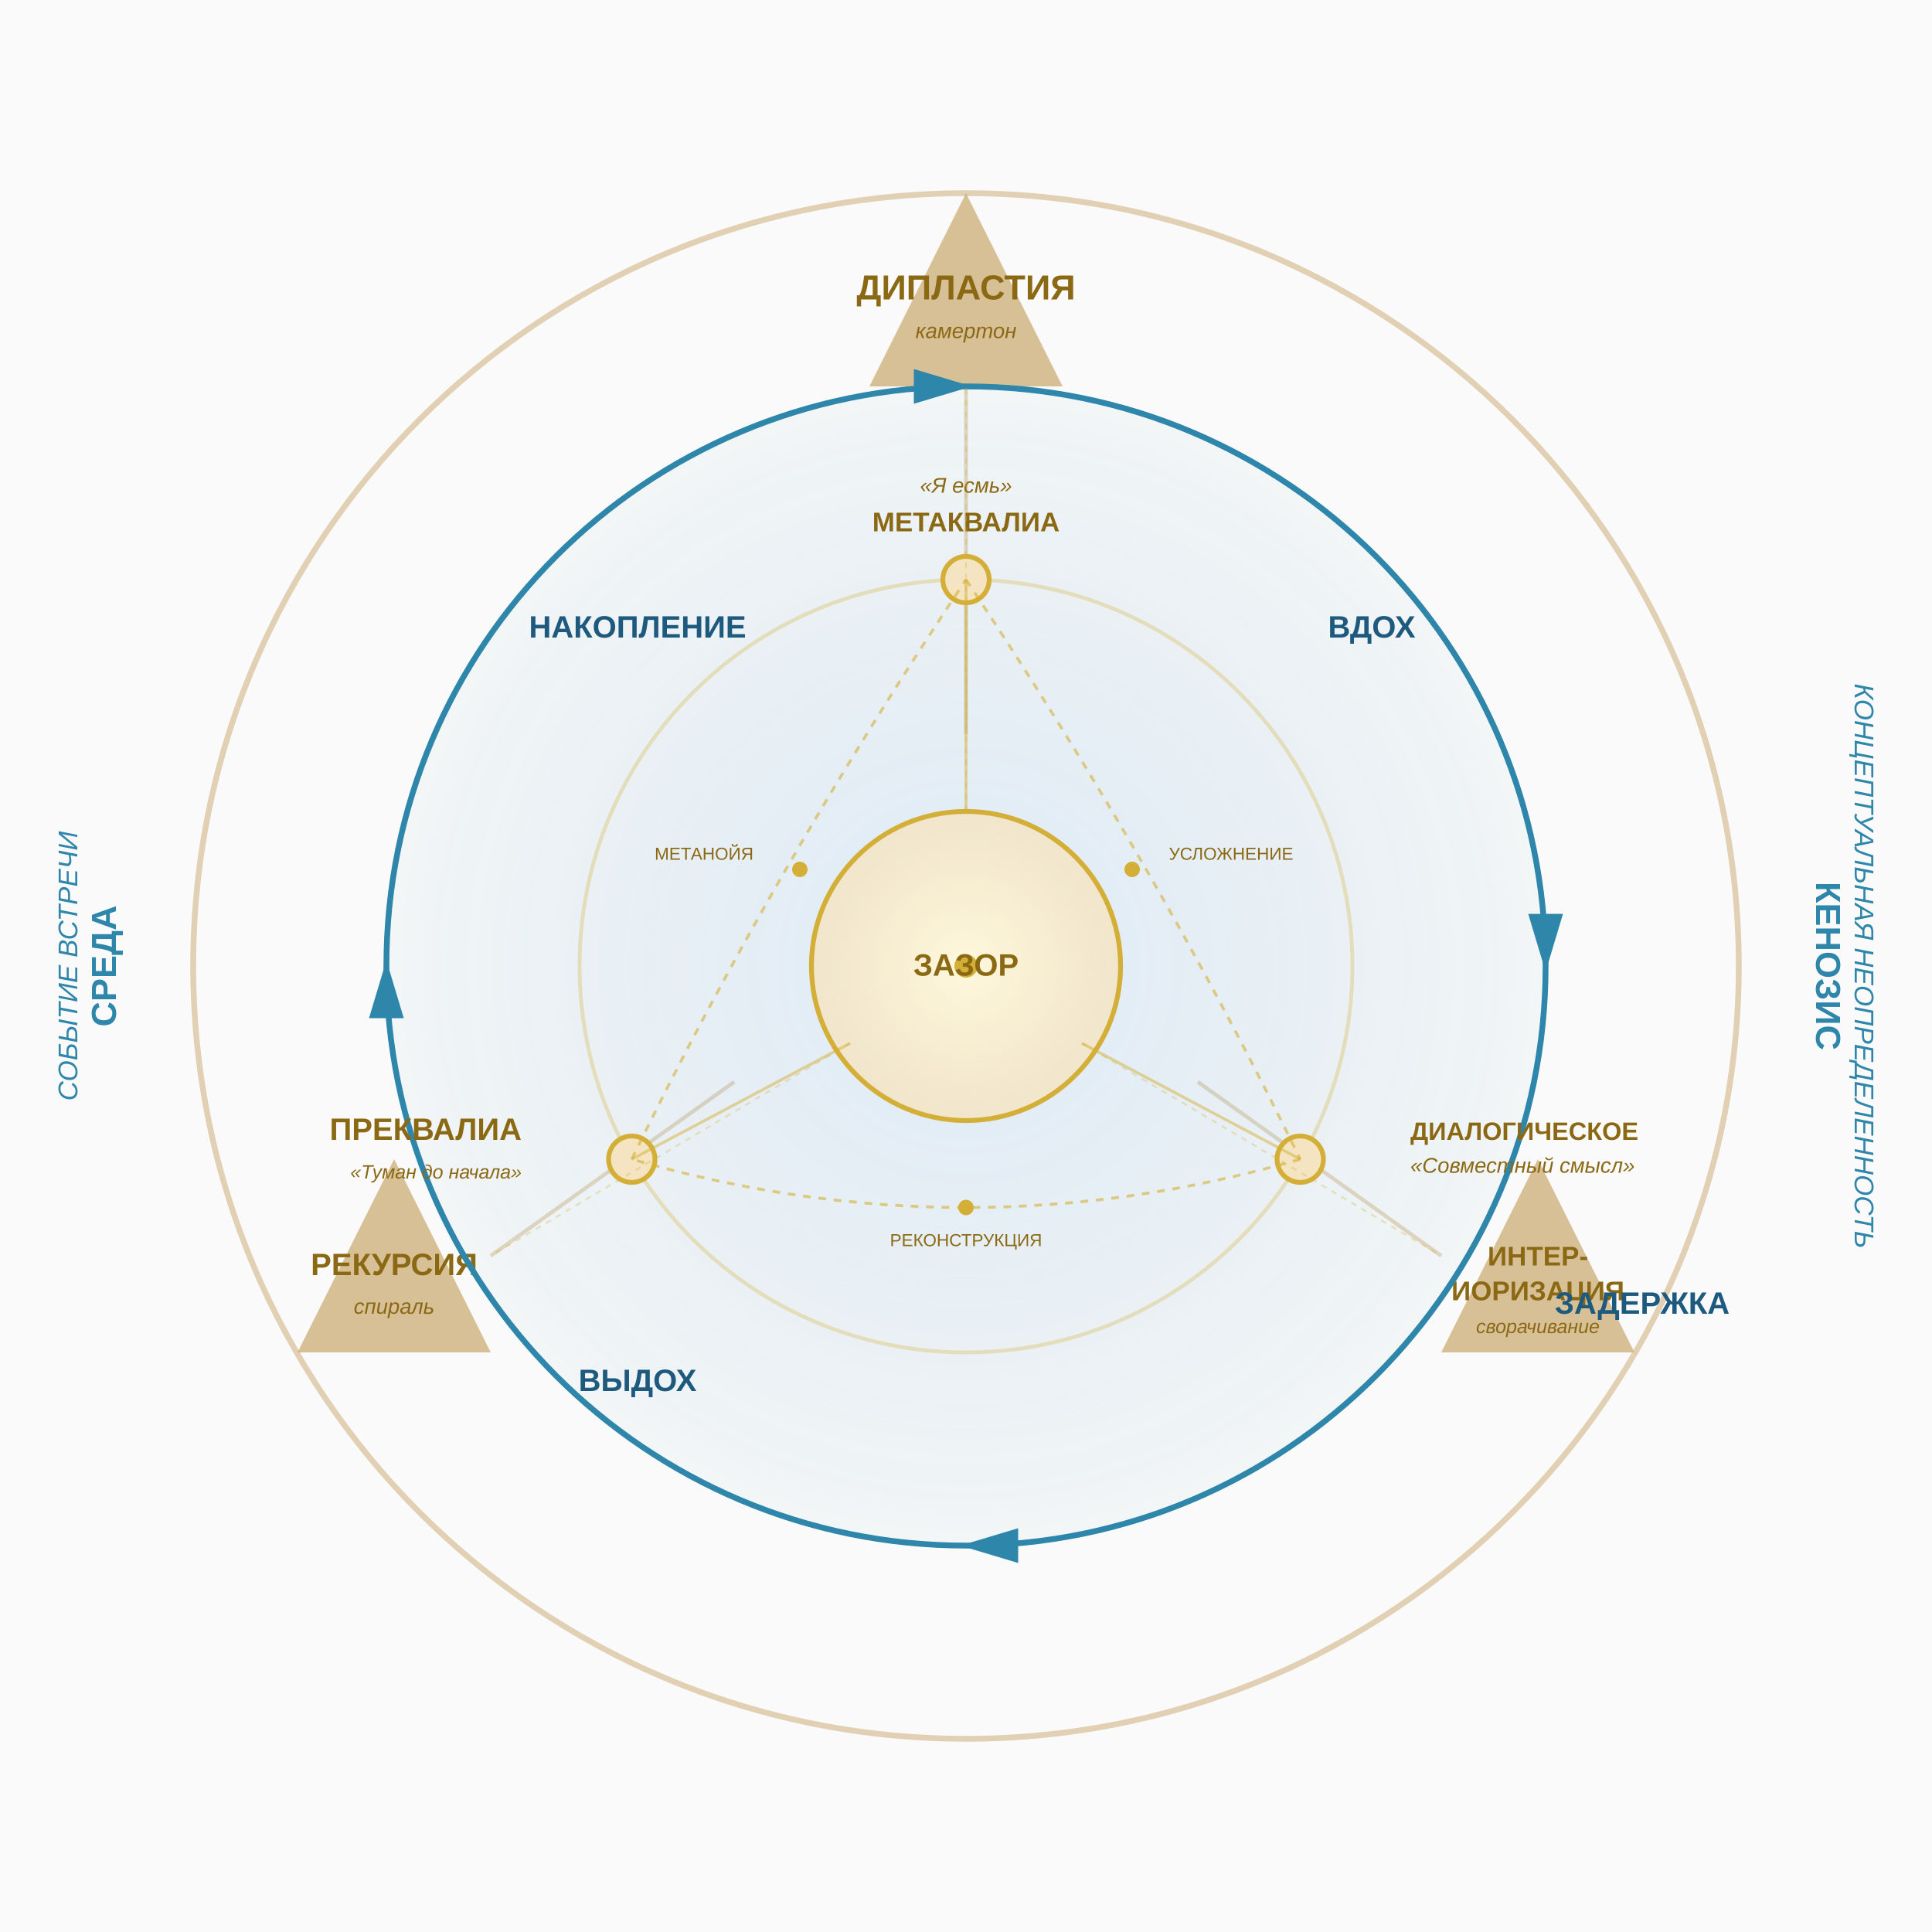
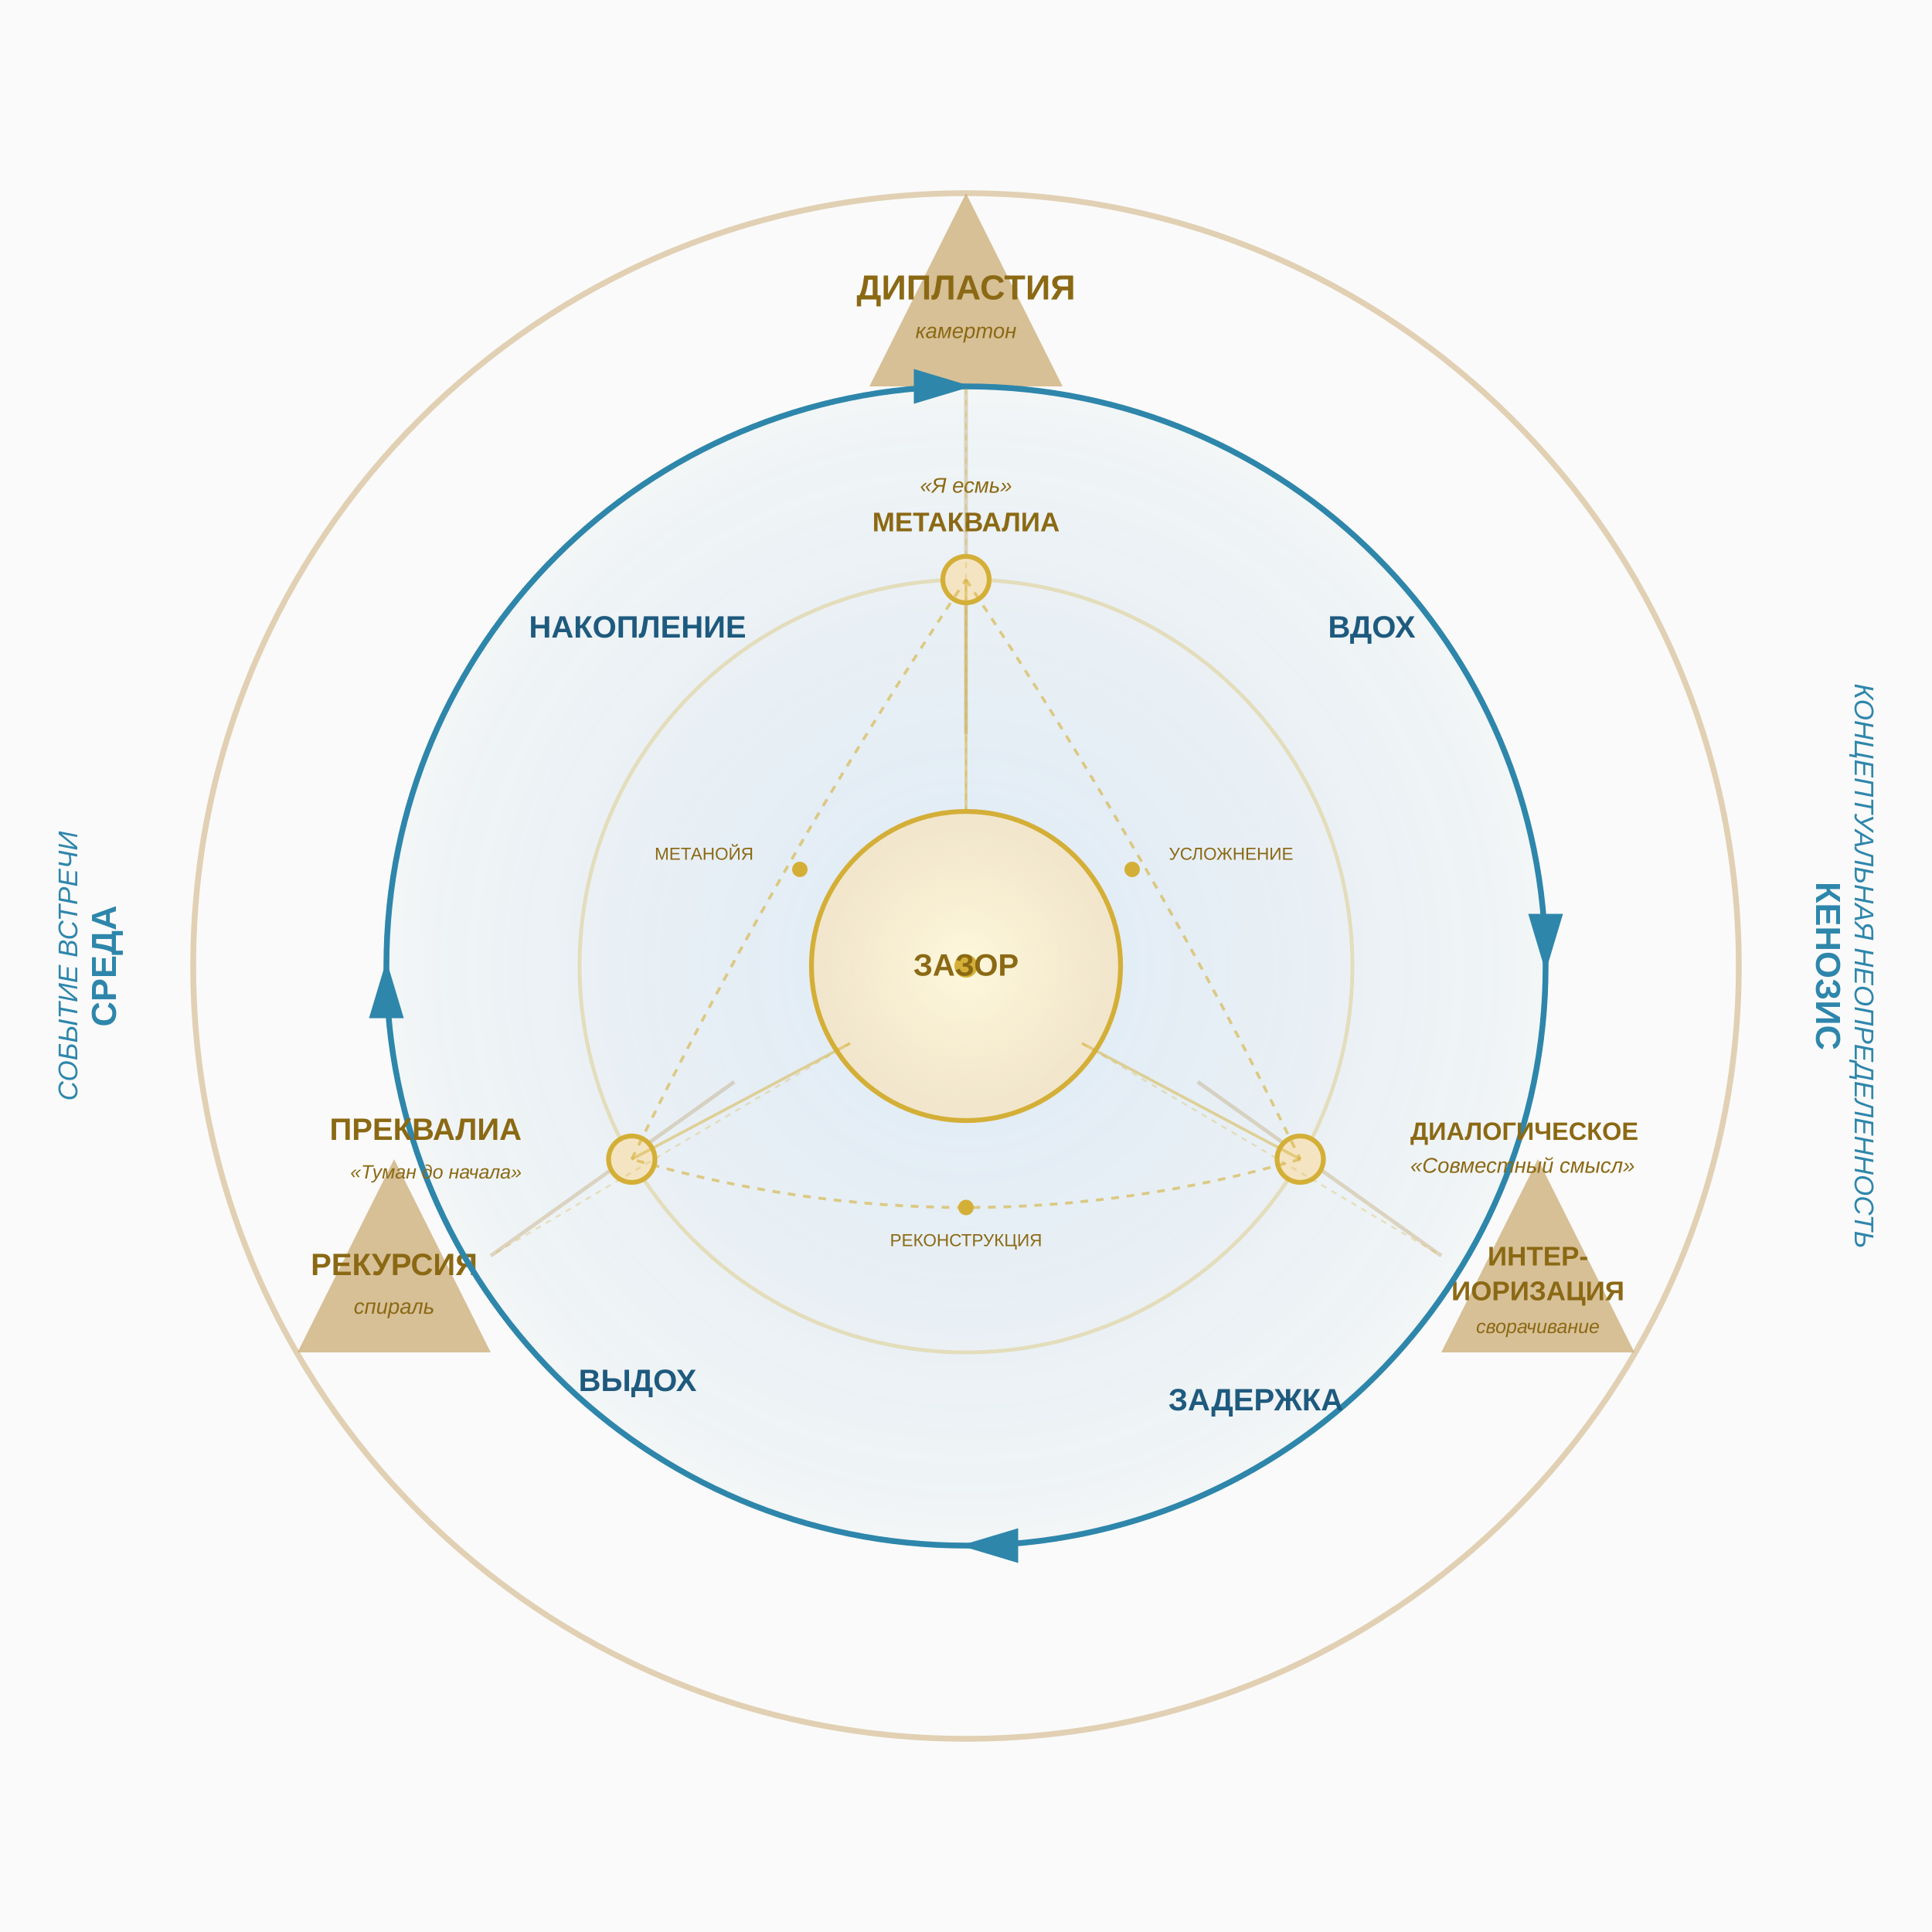
<svg xmlns="http://www.w3.org/2000/svg" viewBox="0 0 1000 1000" width="1000" height="1000">
  <defs>
    <radialGradient id="centerGlow" cx="50%" cy="50%" r="50%">
      <stop offset="0%" style="stop-color:#FFF8DC;stop-opacity:1" />
      <stop offset="100%" style="stop-color:#F4E4C1;stop-opacity:0.8" />
    </radialGradient>
    <radialGradient id="cycleGlow" cx="50%" cy="50%" r="50%">
      <stop offset="0%" style="stop-color:#4A90E2;stop-opacity:0.2" />
      <stop offset="100%" style="stop-color:#2E86AB;stop-opacity:0.05" />
    </radialGradient>
    <marker id="arrowhead" markerWidth="10" markerHeight="10" refX="9" refY="3" orient="auto">
      <polygon points="0 0, 10 3, 0 6" fill="#2E86AB" />
    </marker>
  </defs>
  <rect width="1000" height="1000" fill="#FAFAFA" />
  <circle cx="500" cy="500" r="400" fill="none" stroke="#C8A66B" stroke-width="3" opacity="0.5" />
  <g id="diplostia">
    <path d="M 500 100 L 450 200 L 550 200 Z" fill="#C8A66B" opacity="0.7" />
    <text x="500" y="155" text-anchor="middle" font-family="Arial, sans-serif" font-size="18" font-weight="bold" fill="#8B6914">ДИПЛАСТИЯ</text>
    <text x="500" y="175" text-anchor="middle" font-family="Arial, sans-serif" font-size="11" fill="#8B6914" font-style="italic">камертон</text>
    <line x1="500" y1="200" x2="500" y2="380" stroke="#C8A66B" stroke-width="2" opacity="0.4" />
  </g>
  <g id="interiorization">
    <path d="M 846 700 L 746 700 L 796 600 Z" fill="#C8A66B" opacity="0.7" />
    <text x="796" y="655" text-anchor="middle" font-family="Arial, sans-serif" font-size="14" font-weight="bold" fill="#8B6914">ИНТЕР-</text>
    <text x="796" y="673" text-anchor="middle" font-family="Arial, sans-serif" font-size="14" font-weight="bold" fill="#8B6914">ИОРИЗАЦИЯ</text>
    <text x="796" y="690" text-anchor="middle" font-family="Arial, sans-serif" font-size="10" fill="#8B6914" font-style="italic">сворачивание</text>
    <line x1="746" y1="650" x2="620" y2="560" stroke="#C8A66B" stroke-width="2" opacity="0.4" />
  </g>
  <g id="recursion">
    <path d="M 154 700 L 254 700 L 204 600 Z" fill="#C8A66B" opacity="0.7" />
    <text x="204" y="660" text-anchor="middle" font-family="Arial, sans-serif" font-size="16" font-weight="bold" fill="#8B6914">РЕКУРСИЯ</text>
    <text x="204" y="680" text-anchor="middle" font-family="Arial, sans-serif" font-size="11" fill="#8B6914" font-style="italic">спираль</text>
    <line x1="254" y1="650" x2="380" y2="560" stroke="#C8A66B" stroke-width="2" opacity="0.4" />
  </g>
  <circle cx="500" cy="500" r="300" fill="url(#cycleGlow)" stroke="#2E86AB" stroke-width="2.5" opacity="0.8" />
  <g id="inhale">
    <path d="M 500 200 A 300 300 0 0 1 800 500" fill="none" stroke="#2E86AB" stroke-width="3" marker-end="url(#arrowhead)" />
    <text x="710" y="330" text-anchor="middle" font-family="Arial, sans-serif" font-size="16" font-weight="bold" fill="#1E5A7E">ВДОХ</text>
  </g>
  <g id="delay">
    <path d="M 800 500 A 300 300 0 0 1 500 800" fill="none" stroke="#2E86AB" stroke-width="3" marker-end="url(#arrowhead)" />
-     <text x="850" y="680" text-anchor="middle" font-family="Arial, sans-serif" font-size="16" font-weight="bold" fill="#1E5A7E">ЗАДЕРЖКА</text>
+     <text x="650" y="730" text-anchor="middle" font-family="Arial, sans-serif" font-size="16" font-weight="bold" fill="#1E5A7E">ЗАДЕРЖКА</text>
  </g>
  <g id="exhale">
    <path d="M 500 800 A 300 300 0 0 1 200 500" fill="none" stroke="#2E86AB" stroke-width="3" marker-end="url(#arrowhead)" />
    <text x="330" y="720" text-anchor="middle" font-family="Arial, sans-serif" font-size="16" font-weight="bold" fill="#1E5A7E">ВЫДОХ</text>
  </g>
  <g id="accumulate">
    <path d="M 200 500 A 300 300 0 0 1 500 200" fill="none" stroke="#2E86AB" stroke-width="3" marker-end="url(#arrowhead)" />
    <text x="330" y="330" text-anchor="middle" font-family="Arial, sans-serif" font-size="16" font-weight="bold" fill="#1E5A7E">НАКОПЛЕНИЕ</text>
  </g>
  <circle cx="500" cy="500" r="200" fill="none" stroke="#D4AF37" stroke-width="2" opacity="0.3" />
  <g id="metaqualia">
    <circle cx="500" cy="300" r="12" fill="#F4E4C1" stroke="#D4AF37" stroke-width="2.5" />
    <text x="500" y="275" text-anchor="middle" font-family="Arial, sans-serif" font-size="14" font-weight="bold" fill="#8B6914">МЕТАКВАЛИА</text>
    <text x="500" y="255" text-anchor="middle" font-family="Arial, sans-serif" font-size="11" fill="#8B6914" font-style="italic">«Я есмь»</text>
  </g>
  <g id="dialogical">
    <circle cx="673" cy="600" r="12" fill="#F4E4C1" stroke="#D4AF37" stroke-width="2.5" />
    <text x="730" y="590" text-anchor="start" font-family="Arial, sans-serif" font-size="13" font-weight="bold" fill="#8B6914">ДИАЛОГИЧЕСКОЕ</text>
    <text x="730" y="607" text-anchor="start" font-family="Arial, sans-serif" font-size="11" fill="#8B6914" font-style="italic">«Совместный смысл»</text>
  </g>
  <g id="prequalia">
    <circle cx="327" cy="600" r="12" fill="#F4E4C1" stroke="#D4AF37" stroke-width="2.5" />
    <text x="270" y="590" text-anchor="end" font-family="Arial, sans-serif" font-size="16" font-weight="bold" fill="#8B6914">ПРЕКВАЛИА</text>
    <text x="270" y="610" text-anchor="end" font-family="Arial, sans-serif" font-size="10" fill="#8B6914" font-style="italic">«Туман до начала»</text>
  </g>
  <path d="M 500 300 Q 600 450 673 600" fill="none" stroke="#D4AF37" stroke-width="1.5" stroke-dasharray="4,4" opacity="0.6" />
  <path d="M 673 600 Q 500 650 327 600" fill="none" stroke="#D4AF37" stroke-width="1.5" stroke-dasharray="4,4" opacity="0.6" />
  <path d="M 327 600 Q 400 450 500 300" fill="none" stroke="#D4AF37" stroke-width="1.5" stroke-dasharray="4,4" opacity="0.6" />
  <circle cx="586" cy="450" r="4" fill="#D4AF37" />
  <text x="605" y="445" font-family="Arial, sans-serif" font-size="9" fill="#8B6914">УСЛОЖНЕНИЕ</text>
  <circle cx="500" cy="625" r="4" fill="#D4AF37" />
  <text x="500" y="645" text-anchor="middle" font-family="Arial, sans-serif" font-size="9" fill="#8B6914">РЕКОНСТРУКЦИЯ</text>
  <circle cx="414" cy="450" r="4" fill="#D4AF37" />
  <text x="390" y="445" text-anchor="end" font-family="Arial, sans-serif" font-size="9" fill="#8B6914">МЕТАНОЙЯ</text>
  <circle cx="500" cy="500" r="80" fill="url(#centerGlow)" stroke="#D4AF37" stroke-width="2.5" />
  <circle cx="500" cy="500" r="6" fill="#D4AF37" />
  <text x="500" y="505" text-anchor="middle" font-family="Arial, sans-serif" font-size="16" font-weight="bold" fill="#8B6914">ЗАЗОР</text>
  <line x1="500" y1="420" x2="500" y2="200" stroke="#D4AF37" stroke-width="1" opacity="0.3" stroke-dasharray="3,3" />
  <line x1="560" y1="540" x2="746" y2="650" stroke="#D4AF37" stroke-width="1" opacity="0.3" stroke-dasharray="3,3" />
  <line x1="440" y1="540" x2="254" y2="650" stroke="#D4AF37" stroke-width="1" opacity="0.3" stroke-dasharray="3,3" />
  <line x1="500" y1="420" x2="500" y2="300" stroke="#D4AF37" stroke-width="1.5" opacity="0.5" />
  <line x1="560" y1="540" x2="673" y2="600" stroke="#D4AF37" stroke-width="1.5" opacity="0.5" />
  <line x1="440" y1="540" x2="327" y2="600" stroke="#D4AF37" stroke-width="1.5" opacity="0.5" />
  <text x="940" y="500" text-anchor="middle" font-family="Arial, sans-serif" font-size="18" font-weight="bold" fill="#2E86AB" transform="rotate(90 940 500)">КЕНОЗИС</text>
  <text x="960" y="500" text-anchor="middle" font-family="Arial, sans-serif" font-size="14" fill="#2E86AB" font-style="italic" transform="rotate(90 960 500)">КОНЦЕПТУАЛЬНАЯ НЕОПРЕДЕЛЕННОСТЬ</text>
  <text x="60" y="500" text-anchor="middle" font-family="Arial, sans-serif" font-size="18" font-weight="bold" fill="#2E86AB" transform="rotate(-90 60 500)">СРЕДА</text>
  <text x="40" y="500" text-anchor="middle" font-family="Arial, sans-serif" font-size="14" fill="#2E86AB" font-style="italic" transform="rotate(-90 40 500)">СОБЫТИЕ ВСТРЕЧИ</text>
</svg>
